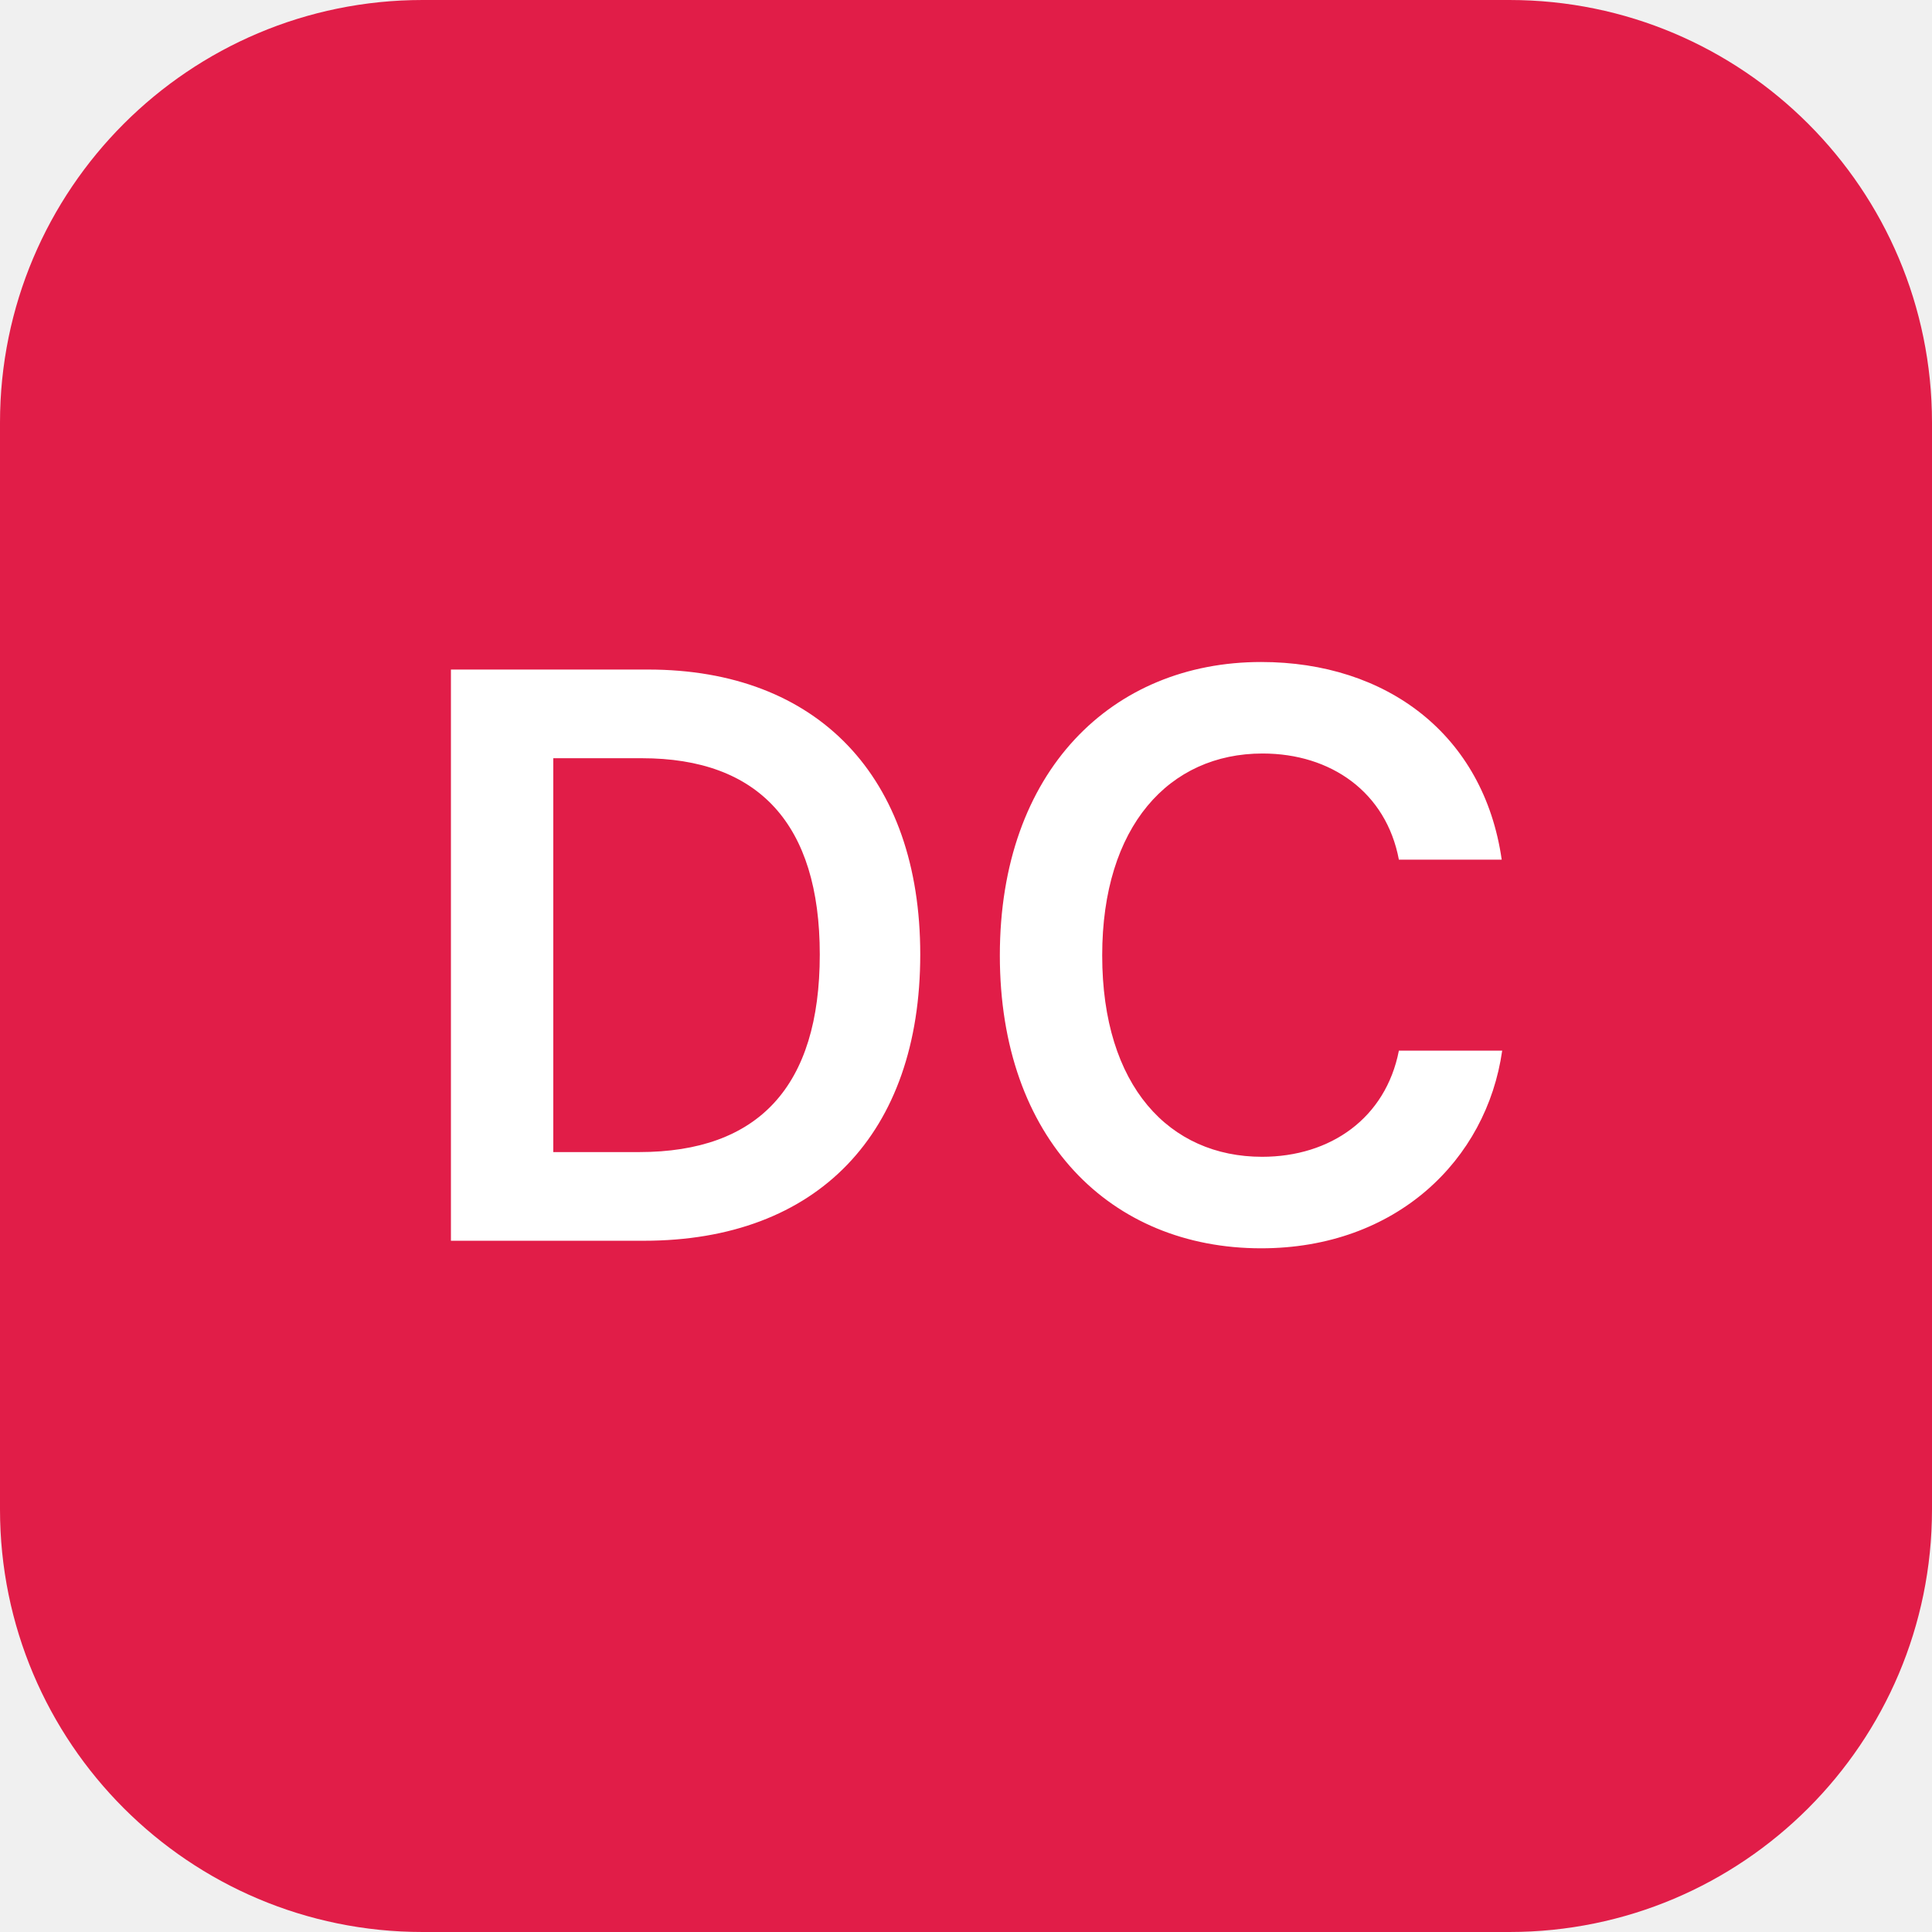
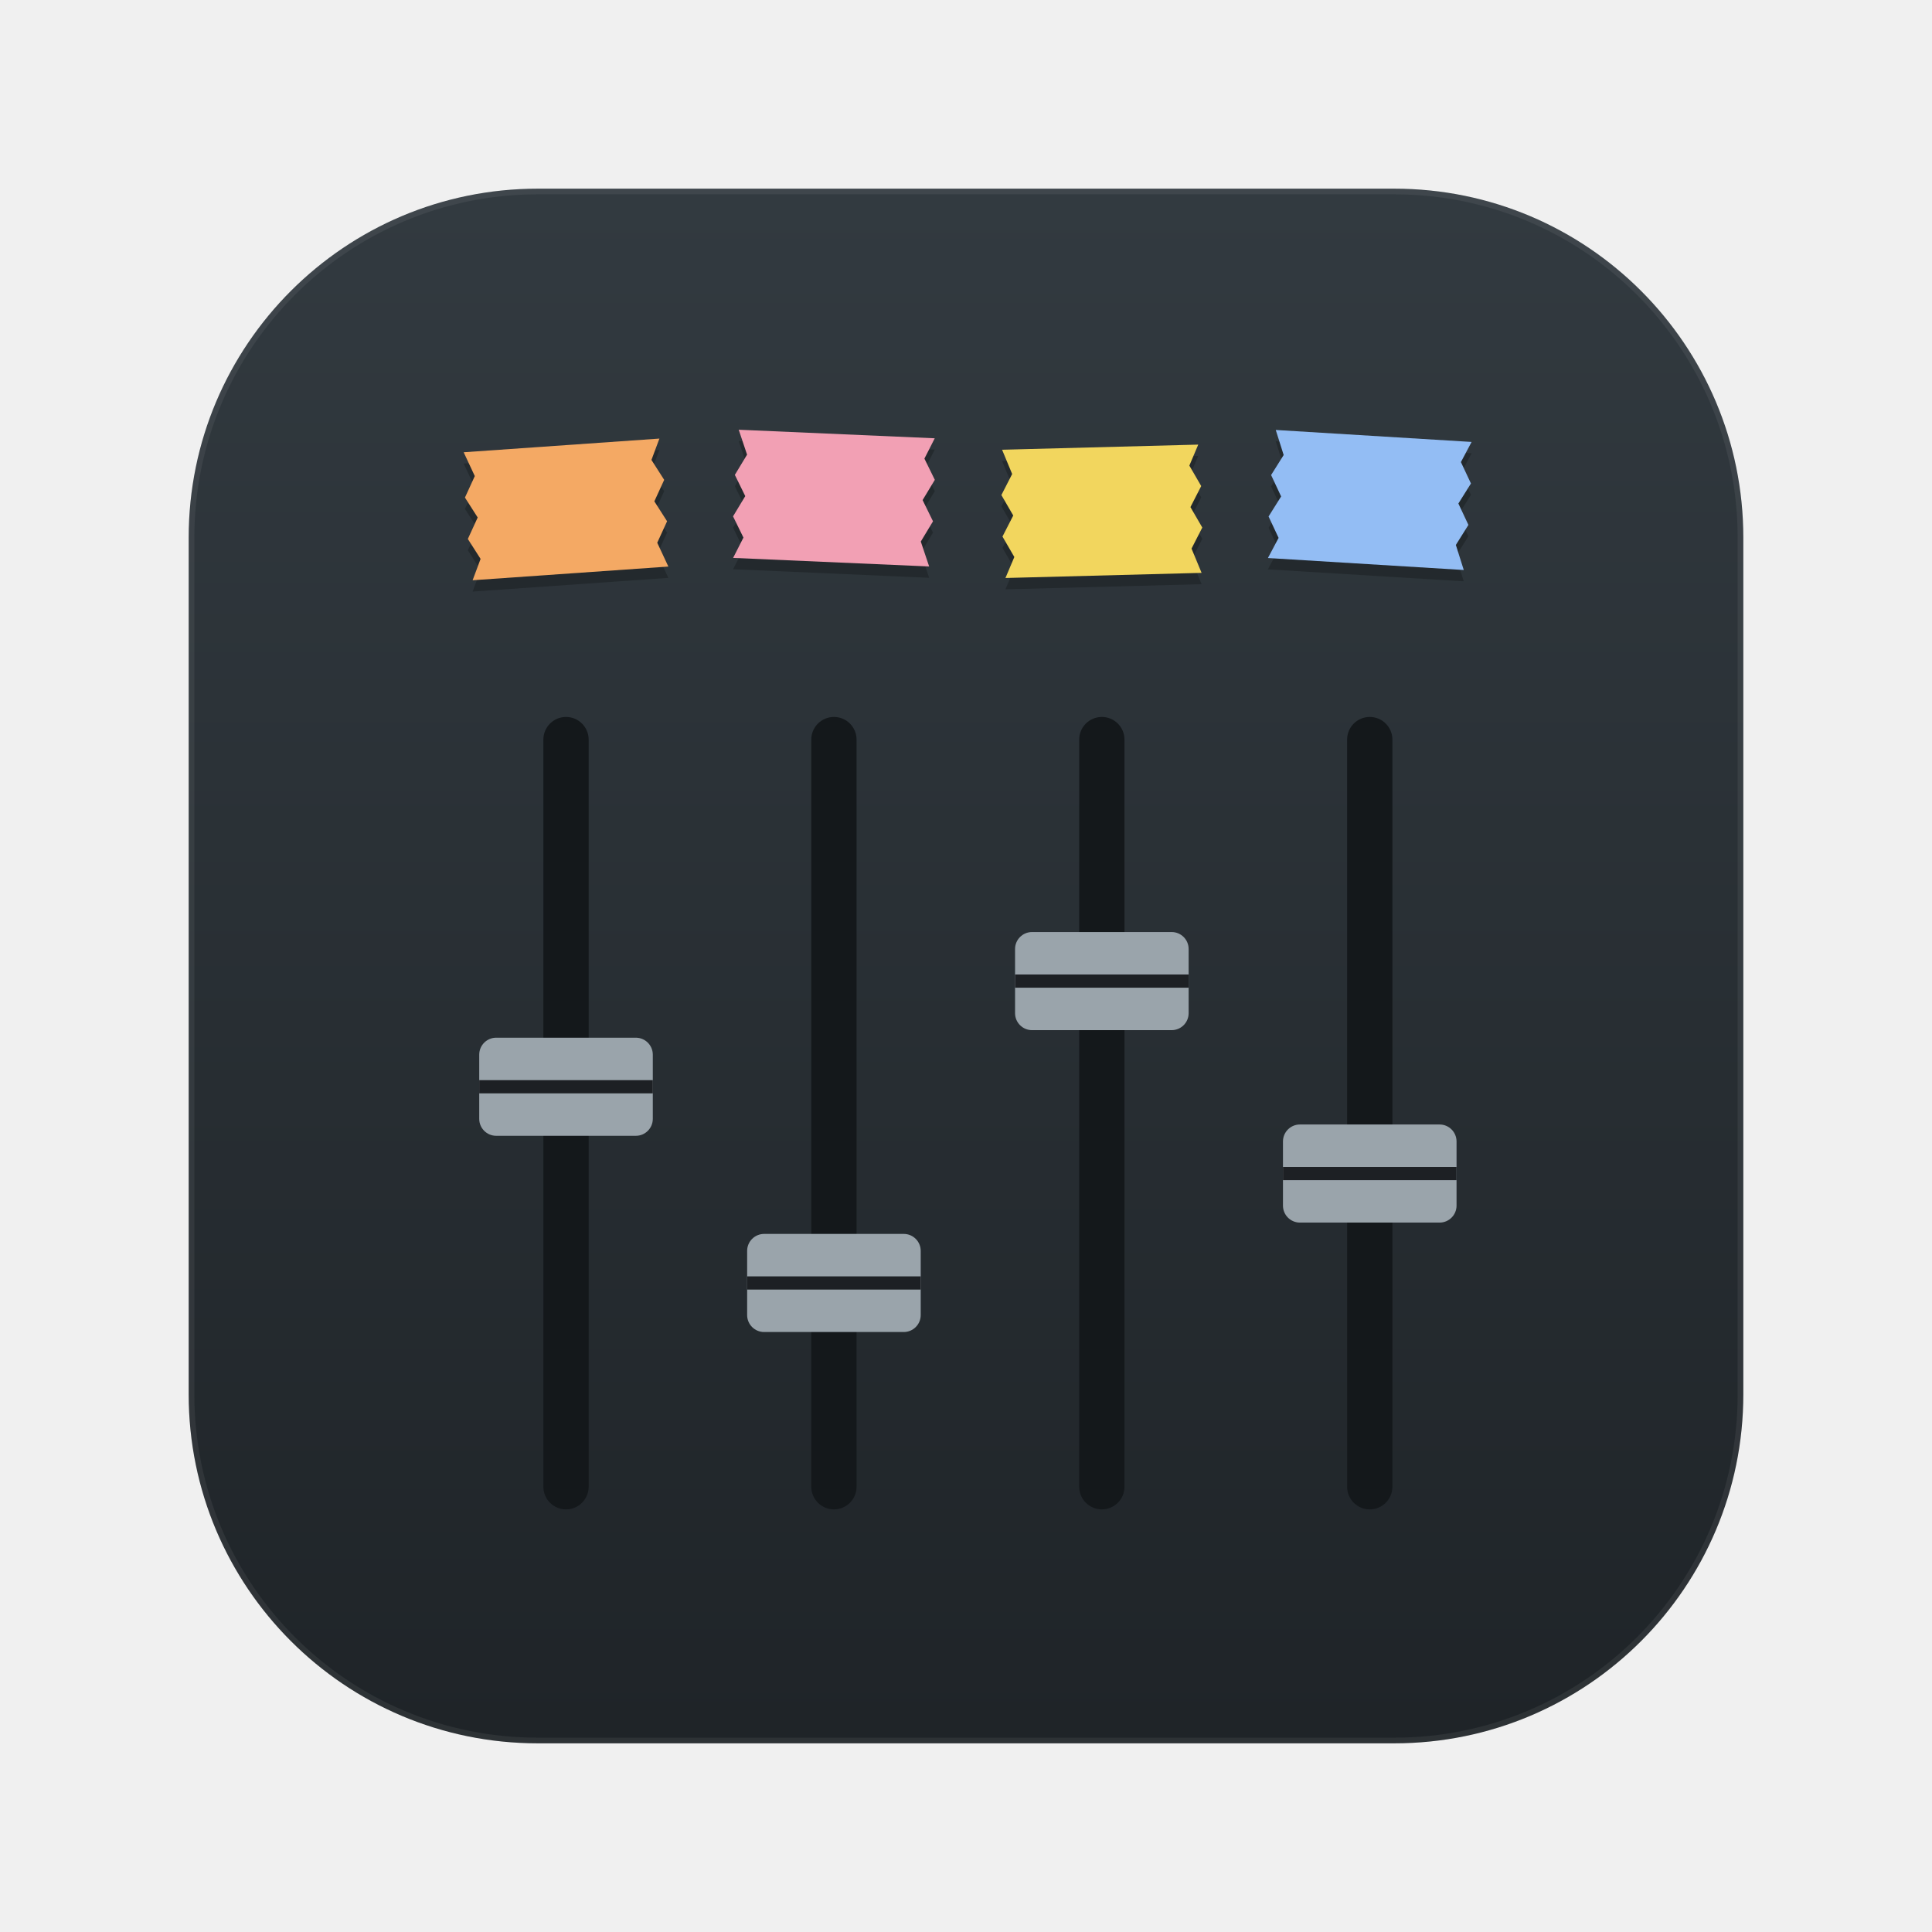
- <svg xmlns="http://www.w3.org/2000/svg" viewBox="0 0 64 64">
-   <rect width="64" height="64" rx="14" fill="#e11d48" />
-   <text x="32" y="32" dy="0.35em" text-anchor="middle" font-family="ui-sans-serif, system-ui, -apple-system, sans-serif" font-size="26" font-weight="600" fill="#ffffff">DC</text>
+ <svg xmlns="http://www.w3.org/2000/svg" viewBox="0 0 1024 1024">
+   <defs>
+     <linearGradient id="body" x1="0" y1="0" x2="0" y2="1">
+       <stop offset="0" stop-color="#323A40" />
+       <stop offset="1" stop-color="#1F2428" />
+     </linearGradient>
+     <path id="tape" d="M-52 -34 H52 L47 -23 L53 -12 L47 -1 L53 10 L47 21 L52 34 H-52 L-47 23 L-53 12 L-47 1 L-53 -10 L-47 -21 Z" />
+     <g id="cap">
+       <rect x="-46" y="-26" width="92" height="52" rx="9" fill="#9AA4AB" />
+       <rect x="-46" y="-3.5" width="92" height="7" fill="#1D2024" />
+     </g>
+   </defs>
+   <rect x="100" y="100" width="824" height="824" rx="185" fill="url(#body)" />
+   <rect x="101.5" y="101.5" width="821" height="821" rx="183.5" fill="none" stroke="#E6E9EB" stroke-opacity="0.07" stroke-width="3" />
+   <g fill="#14181B">
+     <rect x="288" y="380" width="24" height="420" rx="12" />
+     <rect x="430" y="380" width="24" height="420" rx="12" />
+     <rect x="572" y="380" width="24" height="420" rx="12" />
+     <rect x="714" y="380" width="24" height="420" rx="12" />
+   </g>
+   <g fill="#0B0E10" fill-opacity="0.3">
+     <use href="#tape" transform="translate(300 276) rotate(-4)" />
+     <use href="#tape" transform="translate(442 270) rotate(2.5)" />
+     <use href="#tape" transform="translate(584 277) rotate(-1.5)" />
+     <use href="#tape" transform="translate(726 271) rotate(3.5)" />
+   </g>
+   <use href="#tape" fill="#F4A964" transform="translate(300 270) rotate(-4)" />
+   <use href="#tape" fill="#F2A0B4" transform="translate(442 264) rotate(2.5)" />
+   <use href="#tape" fill="#F2D65E" transform="translate(584 271) rotate(-1.5)" />
+   <use href="#tape" fill="#93BDF4" transform="translate(726 265) rotate(3.5)" />
+   <use href="#cap" transform="translate(300 576)" />
+   <use href="#cap" transform="translate(442 680)" />
+   <use href="#cap" transform="translate(584 520)" />
+   <use href="#cap" transform="translate(726 622)" />
</svg>
